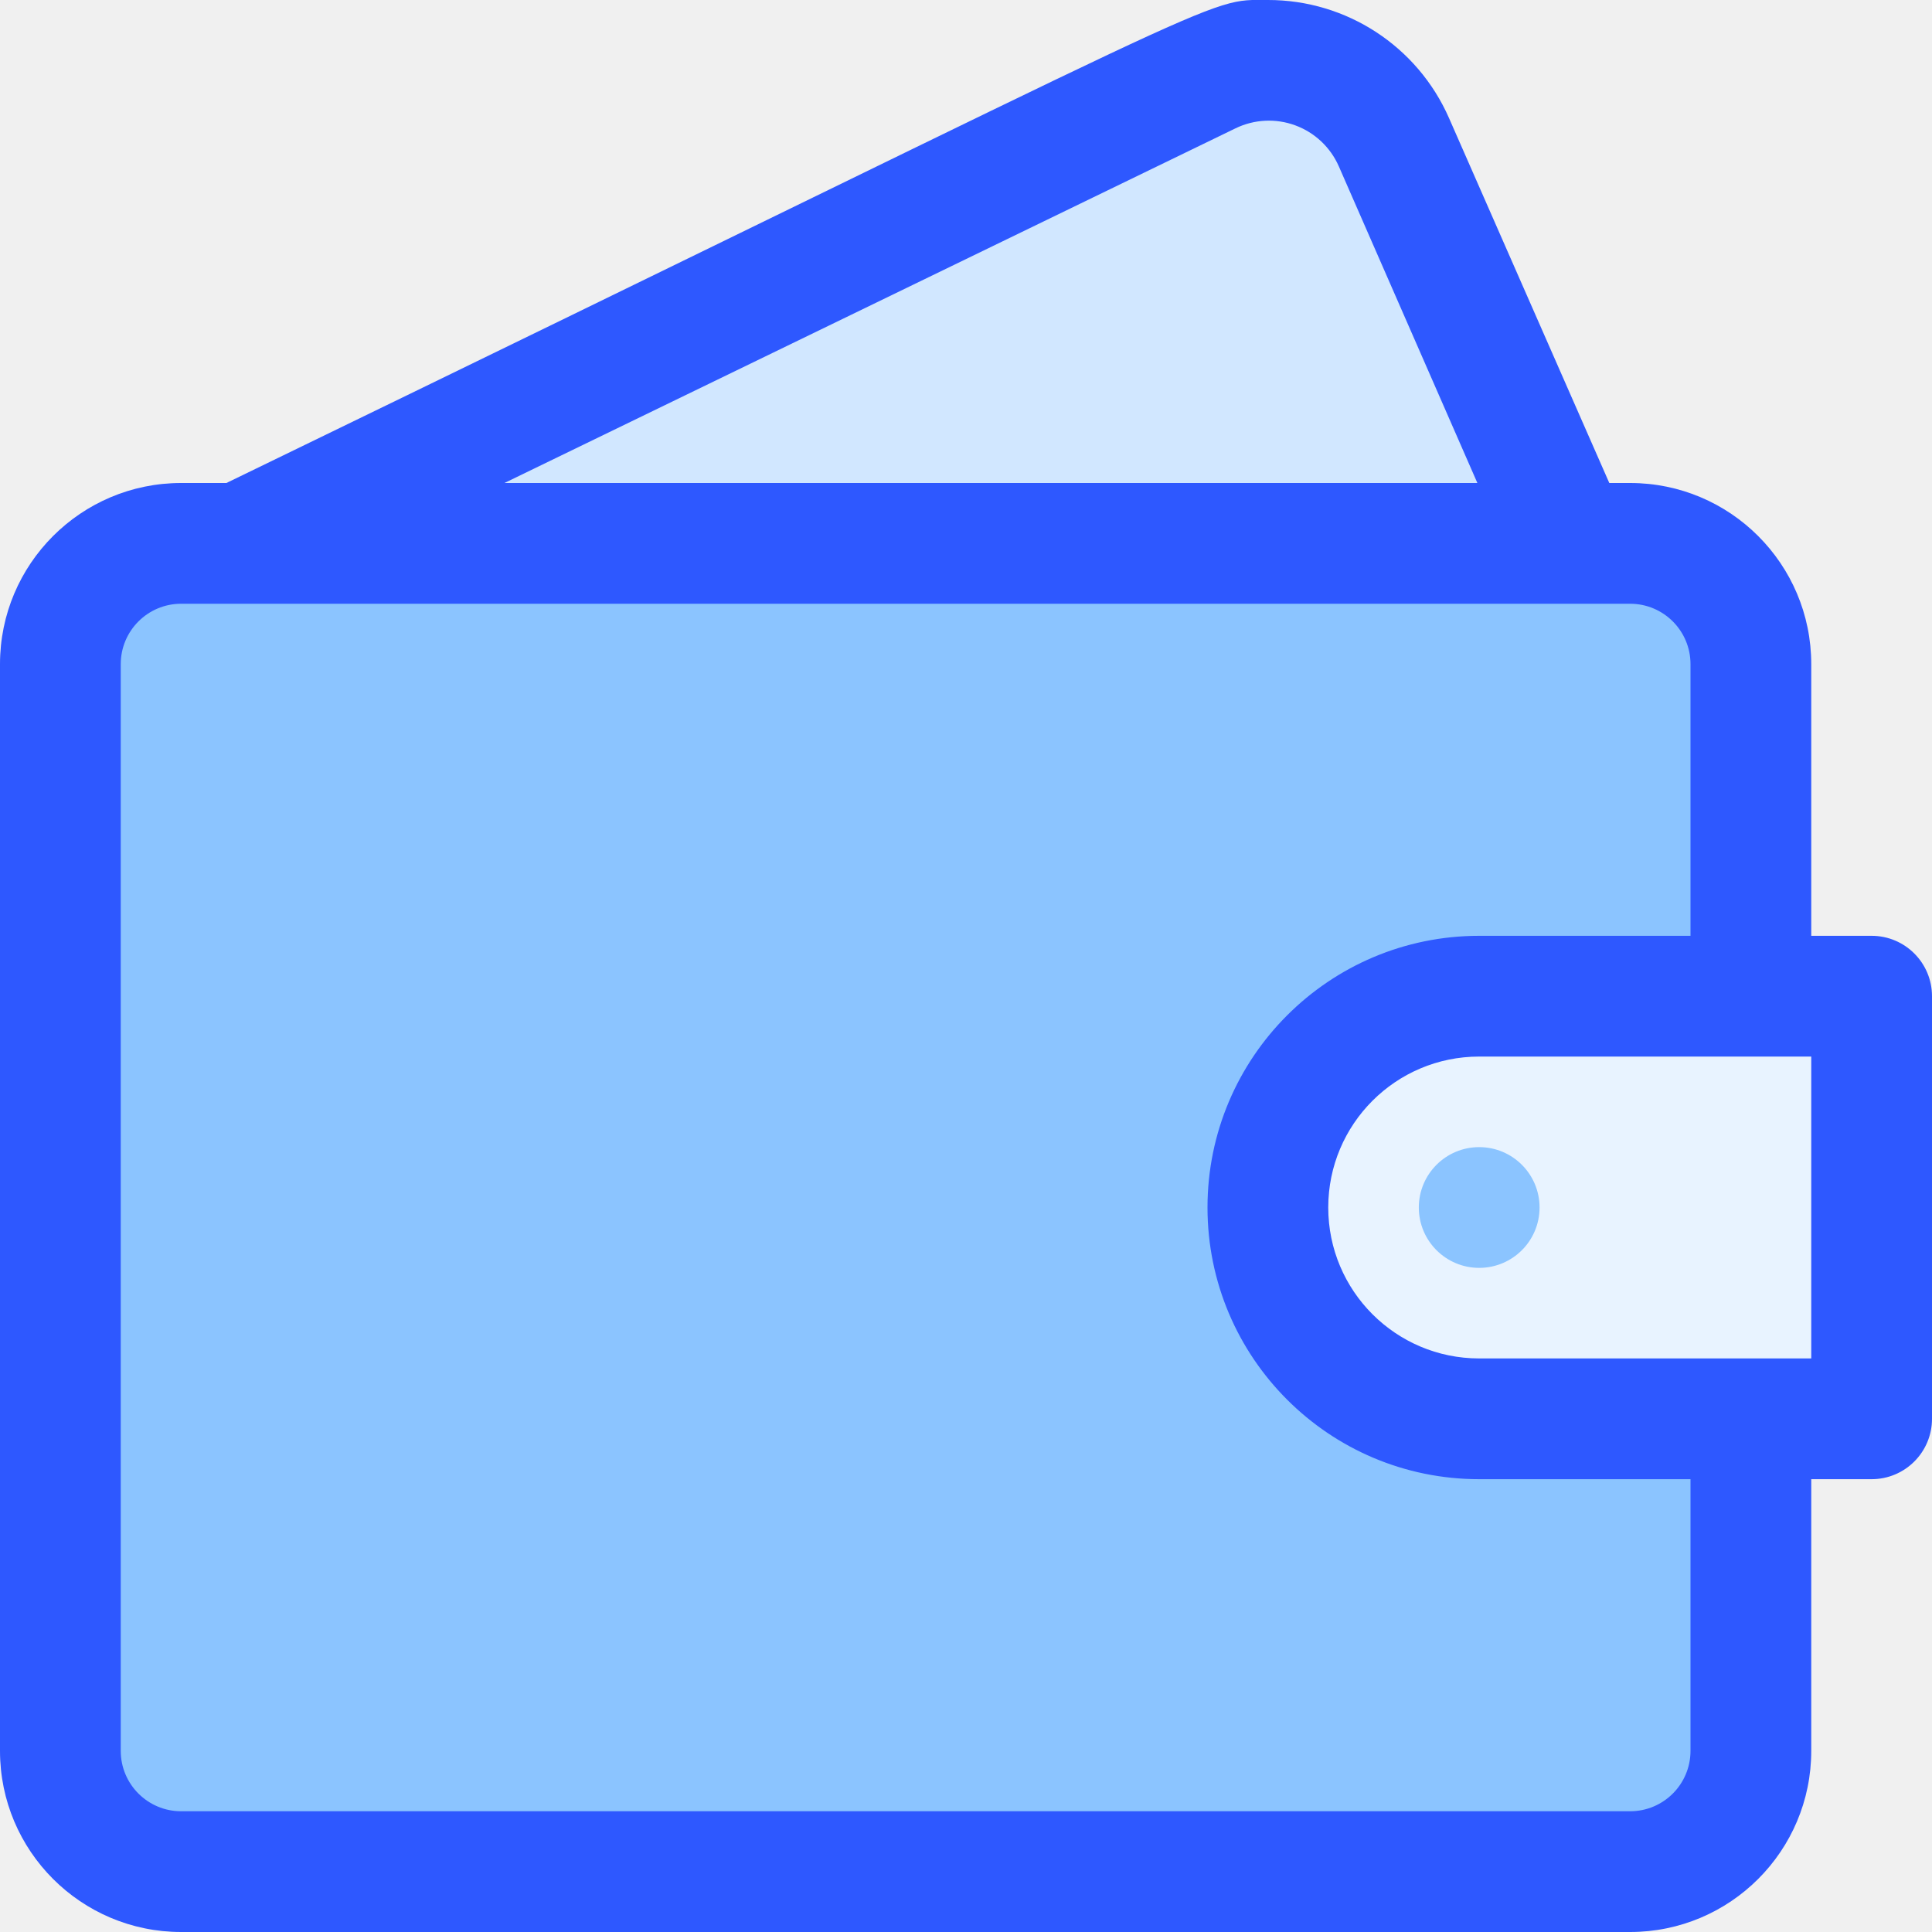
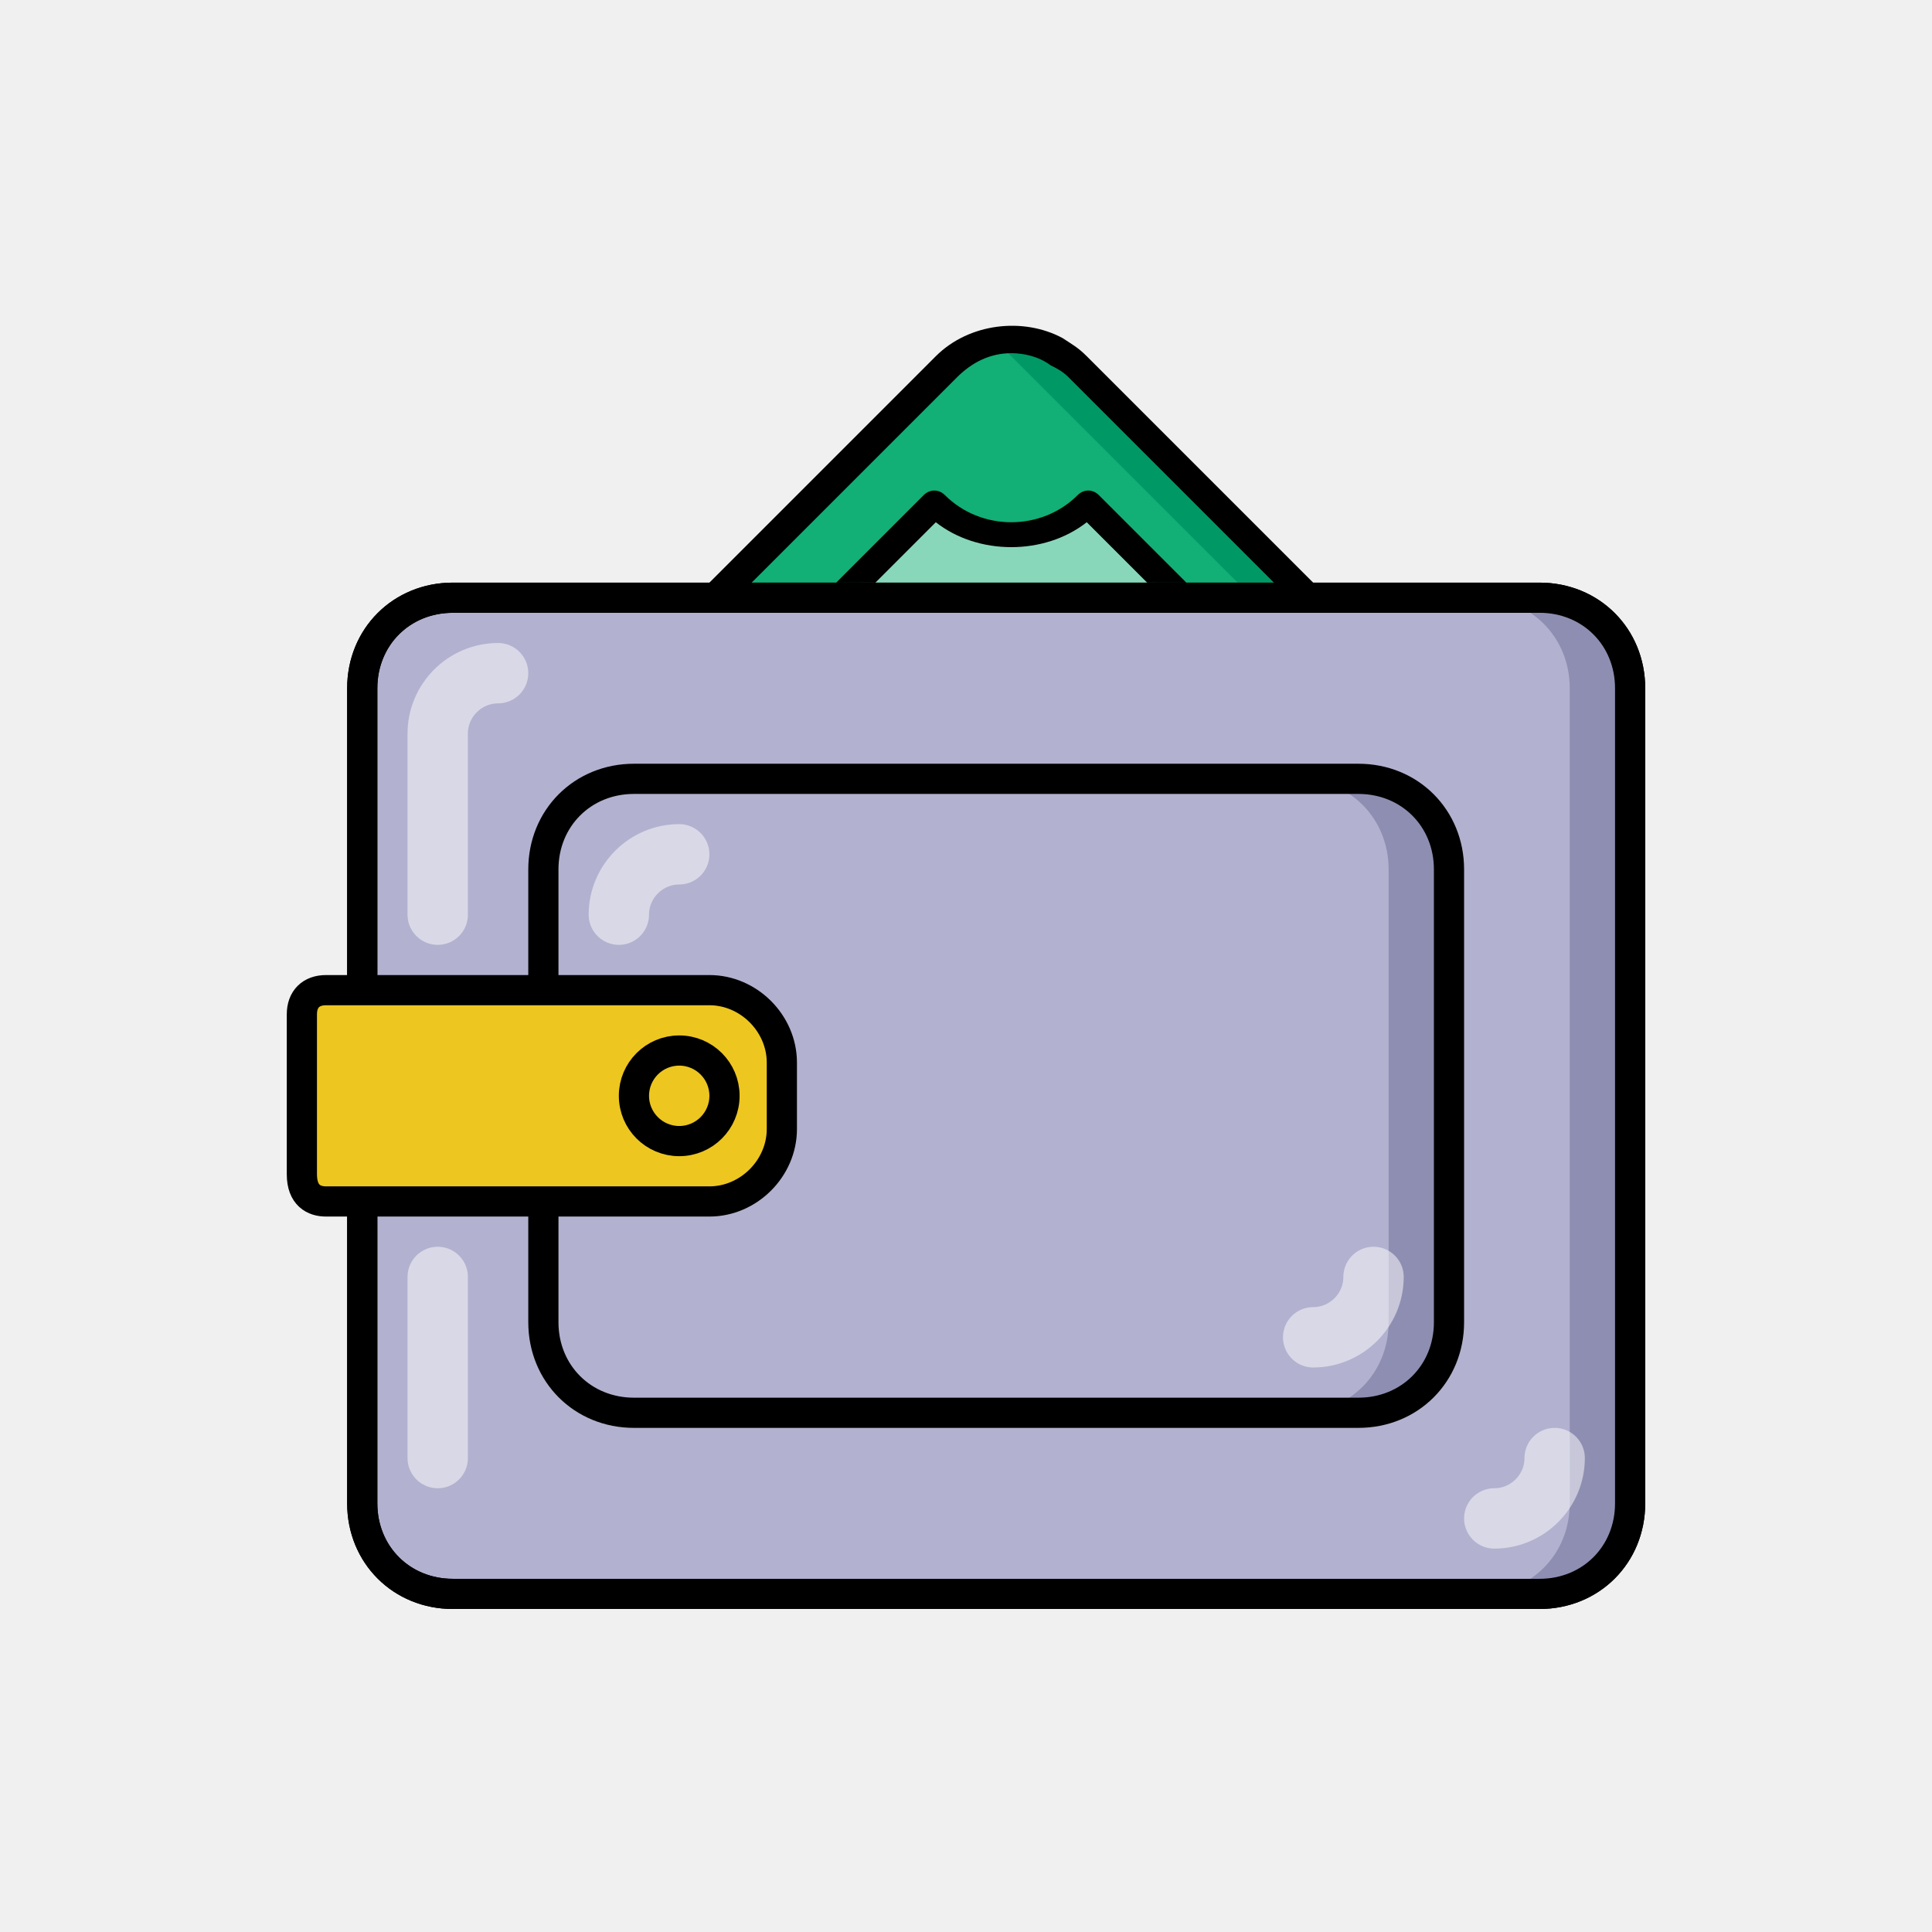
- <svg xmlns="http://www.w3.org/2000/svg" viewBox="0 0 64 64">
-   <defs>
-     <style>.cls-1{fill:#8bc4ff;}.cls-2{fill:#e8f3ff;}.cls-3{fill:#d1e7ff;}.cls-4{fill:#2e58ff;}</style>
-   </defs>
-   <g id="Wallet">
-     <rect class="cls-1" height="44" rx="4" width="56" x="2" y="18" />
-     <path class="cls-2" d="M49,47H62V33H49a7,7,0,0,0,0,14Z" />
-     <path class="cls-3" d="M52,18,46.19,4.71A4.52,4.52,0,0,0,42,2c-1.48,0,.7-.84-34,16Z" />
-     <path class="cls-4" d="M62,31H60V22a6,6,0,0,0-6-6h-.69L48,3.91A6.54,6.54,0,0,0,42,0c-2.14,0-.47-.51-34.5,16H6a6,6,0,0,0-6,6V58a6,6,0,0,0,6,6H54a6,6,0,0,0,6-6V49h2a2,2,0,0,0,2-2V33A2,2,0,0,0,62,31ZM40.93,4.25a2.53,2.53,0,0,1,3.42,1.26L48.94,16H16.71ZM56,58a2,2,0,0,1-2,2H6a2,2,0,0,1-2-2V22a2,2,0,0,1,2-2H54a2,2,0,0,1,2,2v9H49a9,9,0,0,0,0,18h7Zm4-13H49a5,5,0,0,1,0-10H60Z" />
-     <circle class="cls-1" cx="49" cy="40" r="2" />
-   </g>
+ <svg xmlns="http://www.w3.org/2000/svg" id="Layer_1" style="enable-background:new 0 0 64 64;" version="1.1" viewBox="0 0 64 64" xml:space="preserve">
+   <style type="text/css">
+ 	.st0{fill:#12AF76;}
+ 	.st1{fill:#009966;}
+ 	.st2{opacity:0.5;fill:#FFFFFF;enable-background:new    ;}
+ 	.st3{fill:#B2B1CF;stroke:#000000;stroke-miterlimit:10;}
+ 	.st4{fill:#8E8EB2;}
+ 	.st5{fill:none;stroke:#000000;stroke-miterlimit:10;}
+ 	.st6{opacity:0.5;fill:none;stroke:#FFFFFF;stroke-width:2;stroke-linecap:round;stroke-miterlimit:10;enable-background:new    ;}
+ 	.st7{fill:#EDC620;stroke:#000000;stroke-miterlimit:10;}
+ </style>
+   <path class="st0" d="M43,23.9l-7.5,7.5c-0.2,0.2-0.4,0.4-0.7,0.5c-1.2,0.7-2.7,0.5-3.7-0.5l-7.5-7.5c-1.2-1.2-1.2-3.1,0-4.3l7.5-7.5  c0.7-0.5,1.5-0.8,2.3-0.8c0.5,0,1,0.1,1.5,0.4c0.2,0.1,0.5,0.3,0.7,0.5l7.5,7.5C44.3,20.8,44.3,22.8,43,23.9z" />
+   <path class="st1" d="M34.8,11.8c-0.4-0.2-0.8-0.3-1.4-0.3c-0.1,0-0.2,0-0.2,0l1.3,1.3l6.6,6.6h1.3l-7.1-7.1  C35.2,12,35,11.9,34.8,11.8z" />
+   <path d="M33.5,32.8c-0.9,0-1.8-0.4-2.5-1l-7.5-7.5c-1.4-1.4-1.4-3.6,0-5l7.5-7.5c1.1-1.1,2.9-1.3,4.2-0.6c0.3,0.2,0.5,0.3,0.8,0.6  l7.5,7.5c1.4,1.4,1.4,3.6,0,5L36,31.8c-0.2,0.2-0.5,0.4-0.8,0.6C34.7,32.6,34,32.8,33.5,32.8z M33.5,11.7c-0.7,0-1.3,0.3-1.8,0.8  L24.2,20c-1,1-1,2.6,0,3.6l7.5,7.5c0.8,0.8,2.1,1,3.1,0.4c0.2-0.1,0.4-0.3,0.6-0.4l7.5-7.5c1-1,1-2.6,0-3.6l-7.5-7.5  c-0.2-0.2-0.4-0.3-0.6-0.4C34.4,11.8,33.9,11.7,33.5,11.7z" />
+   <path class="st2" d="M38.3,19.3c0-0.1,0.1-0.1,0.1-0.2L36,16.8c-1.5,1.5-3.9,1.5-5.3,0l-2.3,2.3c0,0,0.1,0.1,0.1,0.2H38.3z" />
+   <path d="M31,17.3c1.4,1.1,3.6,1.1,5,0l2,2h1.3l-2.9-2.9c-0.2-0.2-0.5-0.2-0.7,0l0,0c-1.2,1.2-3.2,1.2-4.4,0c-0.2-0.2-0.5-0.2-0.7,0  l-2.9,2.9H29L31,17.3z" />
+   <path class="st3" d="M51,52.8H15c-1.7,0-3-1.3-3-3v-27c0-1.7,1.3-3,3-3h36c1.7,0,3,1.3,3,3v27C54,51.5,52.7,52.8,51,52.8z" />
+   <path class="st4" d="M54,49.8v-27c0-1.7-1.3-3-3-3h-2c1.7,0,3,1.3,3,3v27c0,1.7-1.3,3-3,3h2C52.7,52.8,54,51.5,54,49.8z" />
+   <path class="st4" d="M48,43.8v-15c0-1.7-1.3-3-3-3h-2c1.7,0,3,1.3,3,3v15c0,1.7-1.3,3-3,3h2C46.7,46.8,48,45.5,48,43.8z" />
+   <path class="st5" d="M51,52.8H15c-1.7,0-3-1.3-3-3v-27c0-1.7,1.3-3,3-3h36c1.7,0,3,1.3,3,3v27C54,51.5,52.7,52.8,51,52.8z" />
+   <path class="st6" d="M14.5,30.3v-6c0-1.1,0.9-2,2-2" />
+   <line class="st6" x1="14.5" x2="14.5" y1="48.3" y2="42.3" />
+   <path class="st5" d="M21,46.8c-1.7,0-3-1.3-3-3v-15c0-1.7,1.3-3,3-3h24c1.7,0,3,1.3,3,3v15c0,1.7-1.3,3-3,3H21z" />
+   <path class="st6" d="M45.5,42.3c0,1.1-0.9,2-2,2" />
+   <path class="st6" d="M20.5,30.3c0-1.1,0.9-2,2-2" />
+   <path class="st7" d="M10.8,39.8c-0.4,0-0.8-0.2-0.8-0.9v-5.3c0-0.5,0.3-0.8,0.8-0.8h12.7c1.3,0,2.4,1.1,2.4,2.4v2.2  c0,1.3-1.1,2.4-2.4,2.4C23.5,39.8,10.8,39.8,10.8,39.8z" />
+   <circle class="st5" cx="22.5" cy="36.3" r="1.5" />
+   <path class="st6" d="M51.5,48.3c0,1.1-0.9,2-2,2" />
</svg>
